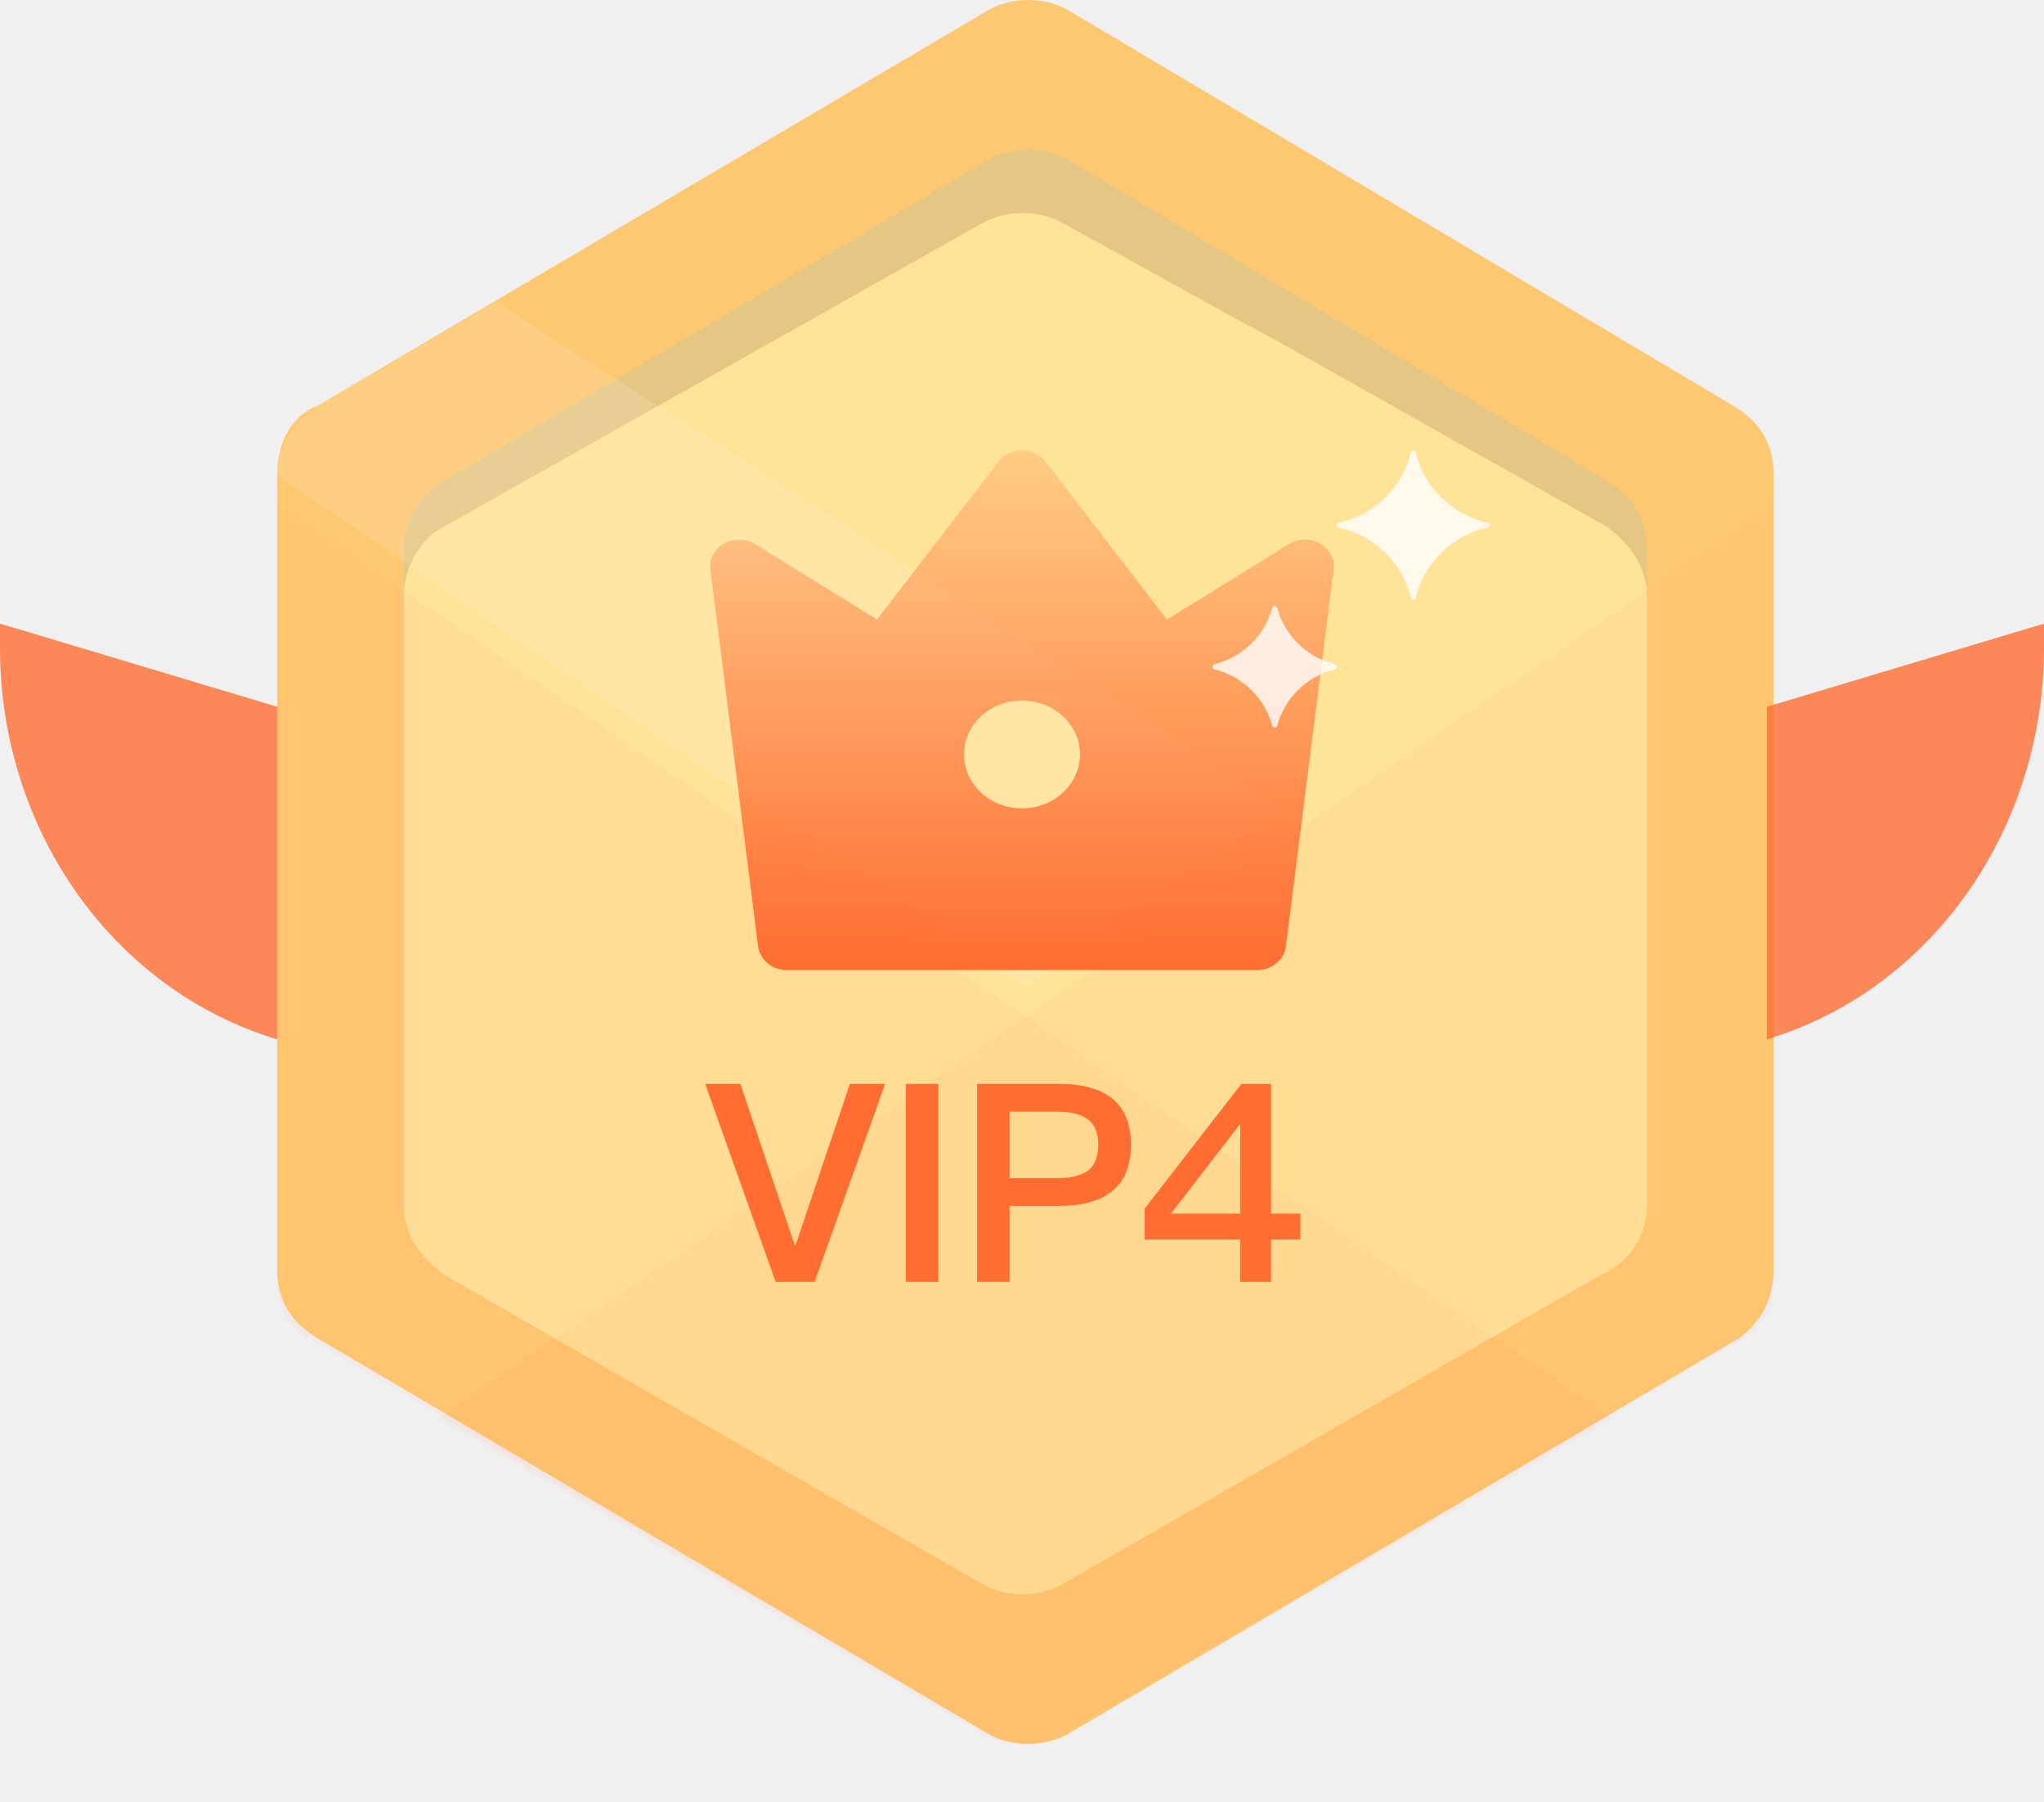
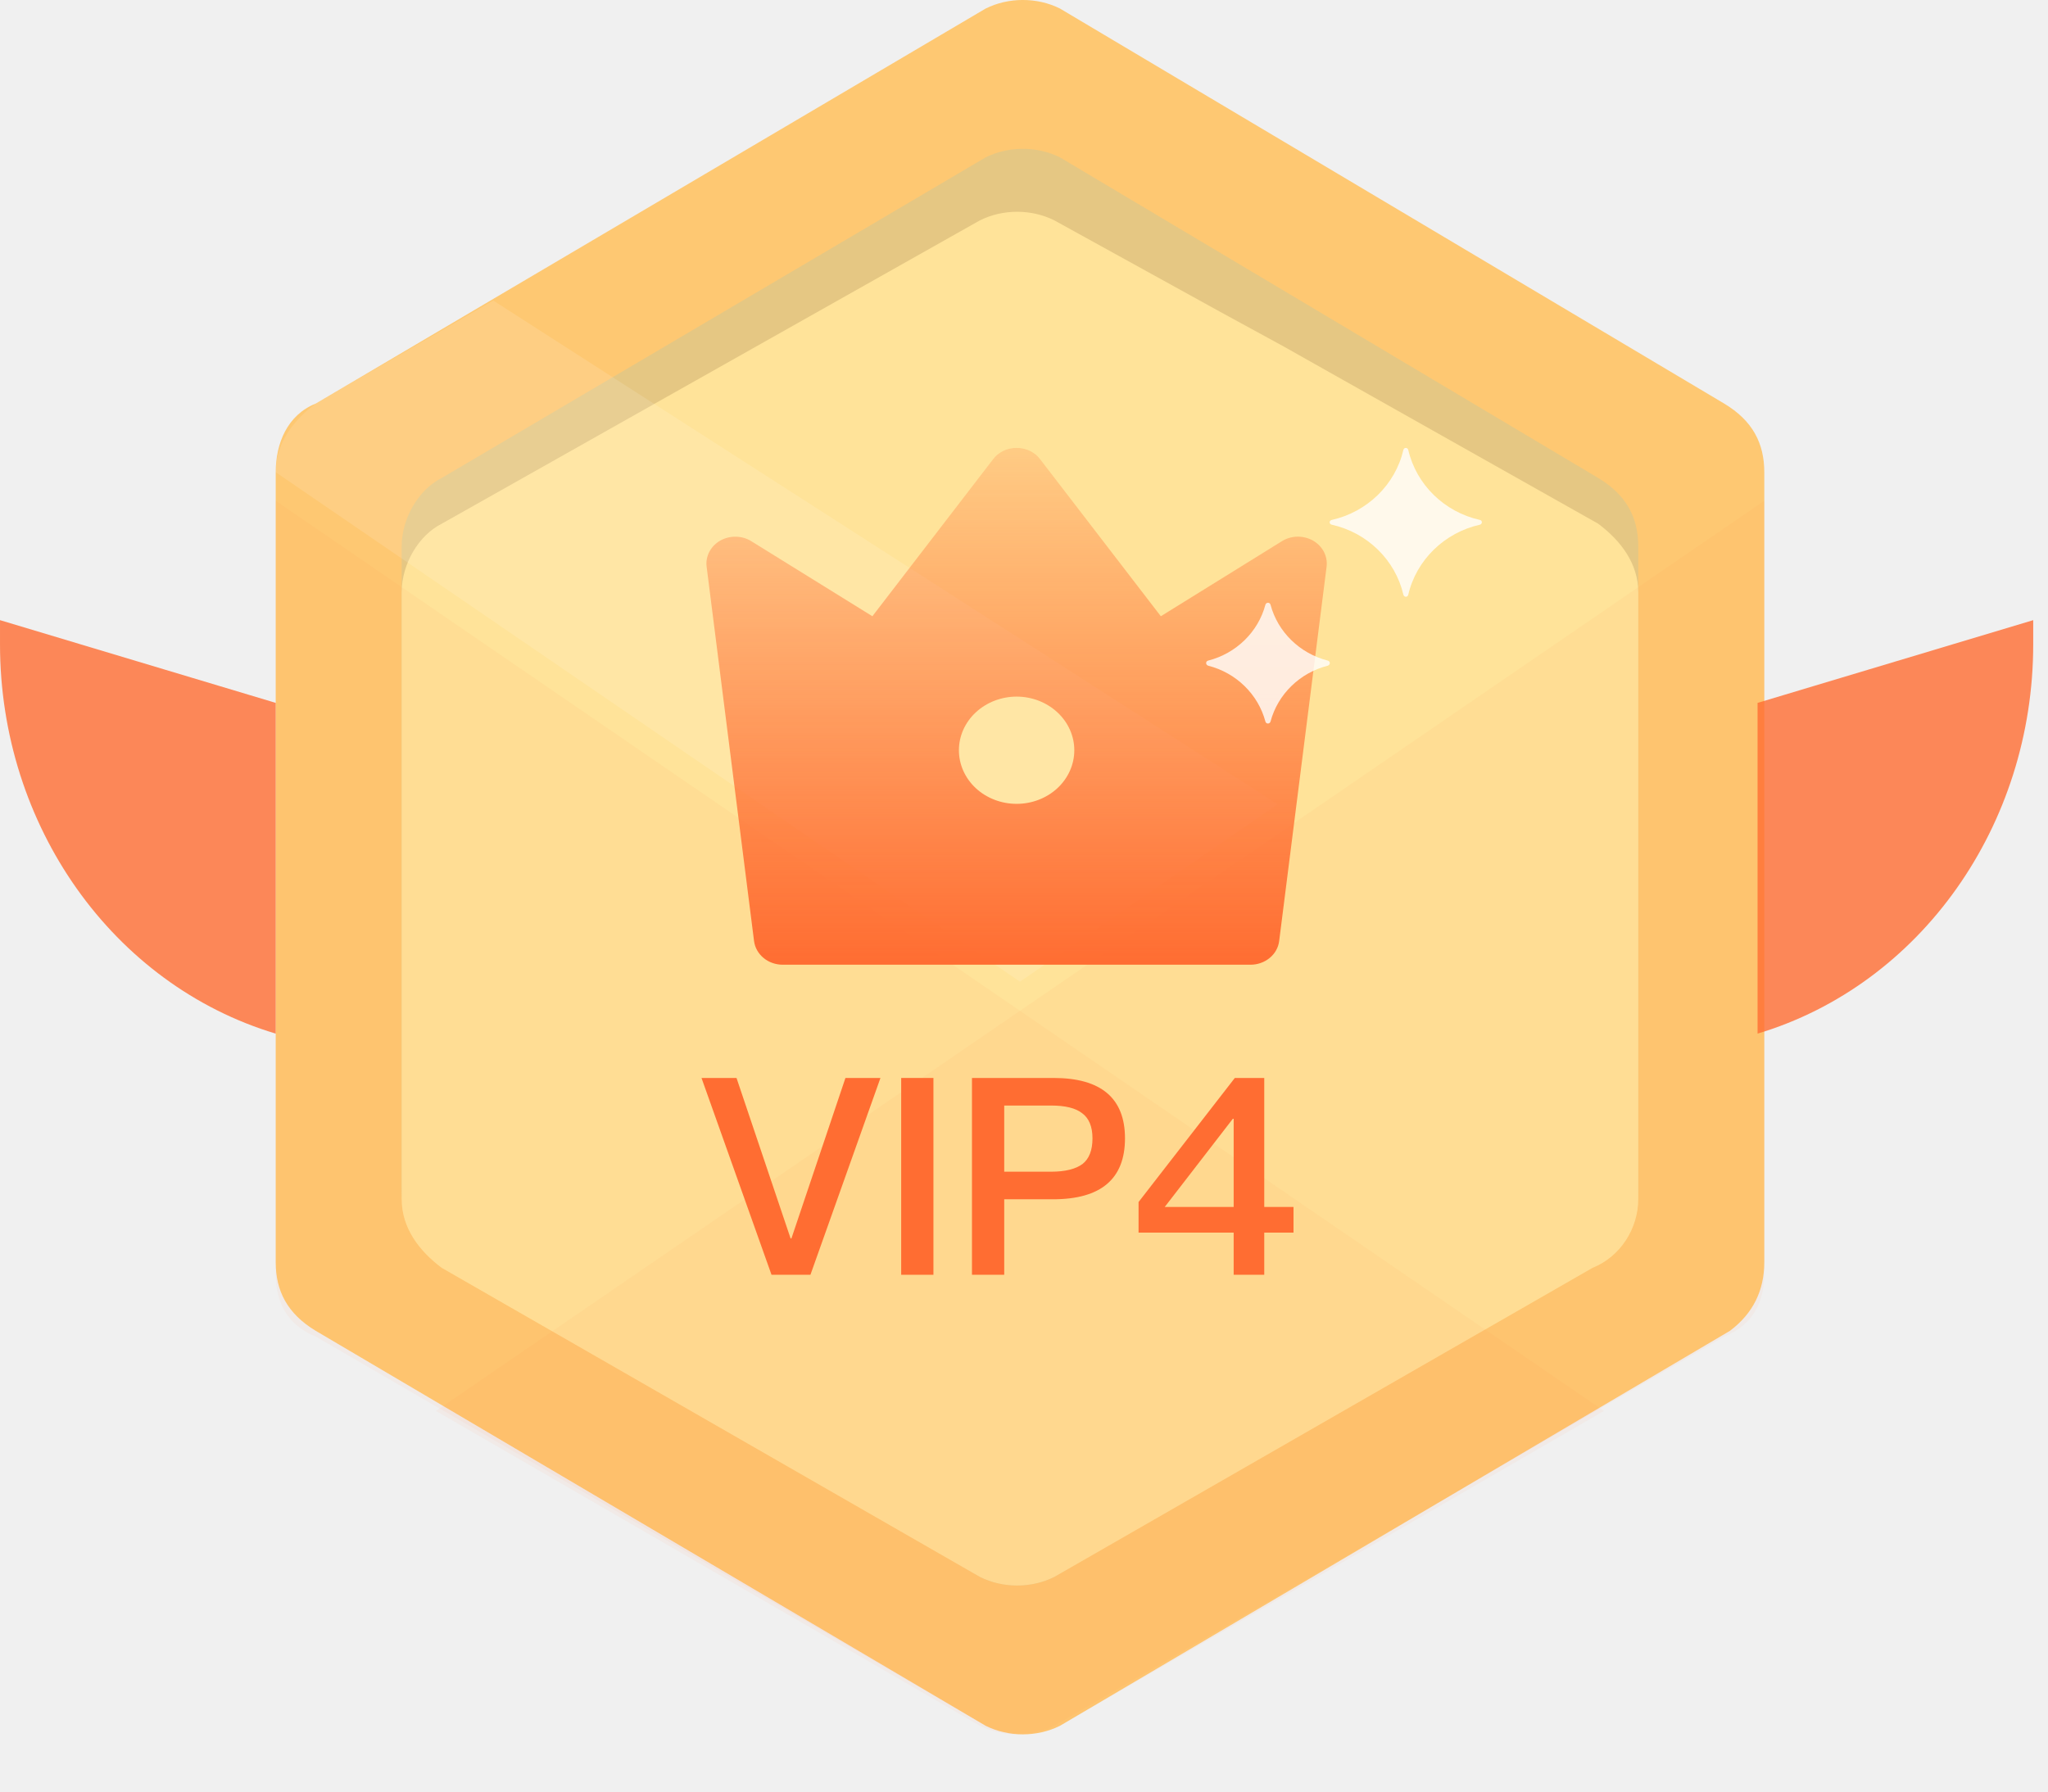
- <svg xmlns="http://www.w3.org/2000/svg" width="59" height="52" viewBox="0 0 59 52" fill="none">
-   <path d="M51.195 36.633V13.706C51.195 12.875 50.863 12.211 50.032 11.713L30.76 0.249C30.096 -0.083 29.265 -0.083 28.601 0.249L9.163 11.713C8.332 12.045 8 12.875 8 13.706V36.633C8 37.463 8.332 38.128 9.163 38.626L28.601 50.09C29.265 50.422 30.096 50.422 30.76 50.09L50.198 38.626C50.863 38.128 51.195 37.463 51.195 36.633Z" fill="#FEC872" />
-   <path d="M47.54 34.473V15.866C47.54 15.035 47.208 14.371 46.377 13.872L30.76 4.569C30.096 4.236 29.265 4.236 28.601 4.569L12.818 13.872C12.153 14.204 11.655 15.035 11.655 15.866V34.473C11.655 35.303 11.987 35.968 12.818 36.466L28.434 45.77C29.099 46.102 29.93 46.102 30.594 45.77L46.211 36.466C47.041 35.968 47.54 35.303 47.54 34.473Z" fill="#E5C783" />
-   <path d="M47.54 34.805V17.195C47.54 16.364 47.041 15.7 46.377 15.201L37.24 10.051L35.412 9.054L30.594 6.396C29.93 6.064 29.099 6.064 28.434 6.396L12.818 15.201C12.153 15.534 11.655 16.364 11.655 17.195V34.805C11.655 35.636 12.153 36.3 12.818 36.799L28.434 45.77C29.099 46.102 29.93 46.102 30.594 45.77L46.211 36.799C47.041 36.467 47.54 35.636 47.54 34.805Z" fill="#FFE399" />
-   <path opacity="0.05" d="M8 14.537V36.965C8 37.795 8.332 38.46 9.163 38.792L28.601 50.09C29.265 50.422 30.096 50.422 30.76 50.09L46.543 40.952L8 14.537Z" fill="#FF6D32" />
-   <path opacity="0.12" d="M14.313 8.722L9.163 11.713C8.498 12.211 8 12.875 8 13.706L29.597 28.492L37.074 23.342L14.313 8.722Z" fill="white" />
-   <path opacity="0.05" d="M51.195 14.537V36.965C51.195 37.795 50.863 38.46 50.032 38.792L30.594 50.09C29.93 50.422 29.099 50.422 28.434 50.09L12.652 40.952L51.195 14.537Z" fill="#FF6D32" />
-   <path d="M21.8 15.707L25.315 17.885L28.819 13.326C28.896 13.225 28.998 13.143 29.117 13.086C29.235 13.03 29.367 13 29.5 13C29.633 13 29.765 13.03 29.883 13.086C30.002 13.143 30.104 13.225 30.181 13.326L33.684 17.885L37.2 15.707C37.333 15.625 37.488 15.579 37.648 15.577C37.808 15.574 37.965 15.614 38.101 15.692C38.237 15.769 38.347 15.882 38.416 16.015C38.486 16.149 38.513 16.299 38.494 16.446L37.119 27.313C37.095 27.502 36.997 27.677 36.844 27.803C36.691 27.93 36.493 28 36.288 28H22.712C22.507 28 22.309 27.93 22.156 27.803C22.003 27.677 21.905 27.502 21.881 27.313L20.506 16.445C20.487 16.298 20.514 16.148 20.584 16.015C20.654 15.881 20.763 15.769 20.899 15.692C21.035 15.614 21.193 15.574 21.352 15.577C21.512 15.58 21.667 15.625 21.8 15.707ZM29.5 23.332C29.944 23.332 30.37 23.168 30.683 22.876C30.997 22.584 31.174 22.188 31.174 21.776C31.174 21.363 30.997 20.967 30.683 20.675C30.37 20.384 29.944 20.22 29.5 20.22C29.056 20.22 28.63 20.384 28.316 20.675C28.003 20.967 27.826 21.363 27.826 21.776C27.826 22.188 28.003 22.584 28.316 22.876C28.63 23.168 29.056 23.332 29.5 23.332Z" fill="url(#paint0_linear_5029_16182)" />
-   <path opacity="0.8" d="M42.944 15.091C41.91 14.86 41.099 14.067 40.864 13.058C40.843 12.981 40.742 12.981 40.724 13.058C40.489 14.067 39.675 14.86 38.644 15.091C38.564 15.111 38.564 15.209 38.644 15.229C39.678 15.46 40.489 16.253 40.724 17.262C40.745 17.339 40.846 17.339 40.864 17.262C41.099 16.253 41.913 15.46 42.944 15.229C43.019 15.209 43.019 15.106 42.944 15.091ZM38.528 19.173C37.719 18.968 37.078 18.343 36.869 17.552C36.848 17.475 36.742 17.475 36.719 17.552C36.51 18.343 35.869 18.968 35.06 19.173C34.98 19.193 34.98 19.296 35.06 19.321C35.869 19.526 36.51 20.151 36.719 20.942C36.74 21.019 36.846 21.019 36.869 20.942C37.078 20.151 37.719 19.526 38.528 19.321C38.608 19.296 38.608 19.193 38.528 19.173Z" fill="white" />
-   <path d="M20.356 31.288H21.372L22.94 35.944H22.964L24.532 31.288H25.548L23.516 37H22.388L20.356 31.288ZM26.15 31.288H27.086V37H26.15V31.288ZM28.204 31.288H30.573C31.948 31.288 32.645 31.872 32.645 33.04C32.645 34.216 31.948 34.808 30.556 34.808H29.14V37H28.204V31.288ZM29.14 32.088V34.008H30.5C30.916 34.008 31.221 33.928 31.413 33.784C31.605 33.632 31.701 33.384 31.701 33.04C31.701 32.696 31.596 32.456 31.404 32.312C31.212 32.16 30.909 32.088 30.5 32.088H29.14ZM35.831 31.288H36.687V35.032H37.535V35.776H36.687V37H35.799V35.776H33.039V34.888L35.831 31.288ZM35.775 32.472L33.799 35.032H35.799V32.472H35.775Z" fill="#FF6D32" />
-   <path opacity="0.8" d="M0 18L8 20.4V30C3.27 28.581 0 23.962 0 18.699V18Z" fill="#FF6D32" />
-   <path opacity="0.8" d="M59 18L51 20.4V30C55.73 28.581 59 23.962 59 18.699V18Z" fill="#FF6D32" />
+ <svg xmlns="http://www.w3.org/2000/svg" width="32" height="28" viewBox="0 0 32 28" fill="none">
+   <path d="M27.567 19.725V7.38C27.567 6.933 27.388 6.575 26.94 6.307L16.563 0.134C16.206 -0.045 15.758 -0.045 15.4 0.134L4.934 6.307C4.487 6.486 4.308 6.933 4.308 7.38V19.725C4.308 20.172 4.487 20.53 4.934 20.799L15.4 26.971C15.758 27.15 16.206 27.15 16.563 26.971L27.03 20.799C27.388 20.53 27.567 20.172 27.567 19.725Z" fill="#FEC872" />
+   <path d="M25.598 18.562V8.543C25.598 8.096 25.419 7.738 24.972 7.47L16.563 2.46C16.206 2.281 15.758 2.281 15.4 2.46L6.902 7.47C6.544 7.649 6.276 8.096 6.276 8.543V18.562C6.276 19.01 6.455 19.367 6.902 19.636L15.311 24.645C15.669 24.824 16.116 24.824 16.474 24.645L24.883 19.636C25.33 19.367 25.598 19.01 25.598 18.562Z" fill="#E5C783" />
+   <path d="M25.598 18.741V9.259C25.598 8.811 25.33 8.454 24.972 8.185L20.052 5.412L19.068 4.875L16.474 3.444C16.116 3.265 15.669 3.265 15.311 3.444L6.902 8.185C6.544 8.364 6.276 8.811 6.276 9.259V18.741C6.276 19.188 6.544 19.546 6.902 19.815L15.311 24.645C15.669 24.824 16.116 24.824 16.474 24.645L24.883 19.815C25.33 19.636 25.598 19.188 25.598 18.741Z" fill="#FFE399" />
+   <path opacity="0.05" d="M4.308 7.827V19.904C4.308 20.351 4.487 20.709 4.934 20.888L15.4 26.971C15.758 27.15 16.206 27.15 16.563 26.971L25.062 22.051L4.308 7.827Z" fill="#FF6D32" />
+   <path opacity="0.12" d="M7.707 4.697L4.934 6.307C4.576 6.575 4.308 6.933 4.308 7.38L15.937 15.342L19.963 12.569L7.707 4.697Z" fill="white" />
+   <path opacity="0.05" d="M27.567 7.827V19.904C27.567 20.351 27.388 20.709 26.94 20.888L16.474 26.971C16.116 27.15 15.669 27.15 15.311 26.971L6.812 22.051L27.567 7.827Z" fill="#FF6D32" />
+   <path d="M11.739 8.458L13.631 9.631L15.518 7.176C15.559 7.121 15.614 7.077 15.678 7.046C15.742 7.016 15.813 7 15.885 7C15.956 7 16.027 7.016 16.091 7.046C16.155 7.077 16.21 7.121 16.251 7.176L18.138 9.631L20.03 8.458C20.102 8.413 20.186 8.389 20.272 8.387C20.358 8.386 20.443 8.408 20.516 8.449C20.589 8.491 20.648 8.552 20.686 8.624C20.723 8.696 20.738 8.776 20.728 8.856L19.987 14.707C19.974 14.809 19.922 14.903 19.839 14.971C19.757 15.039 19.65 15.077 19.54 15.077H12.229C12.119 15.077 12.012 15.039 11.93 14.971C11.848 14.903 11.795 14.809 11.782 14.707L11.041 8.855C11.031 8.776 11.046 8.695 11.084 8.623C11.121 8.552 11.18 8.491 11.254 8.449C11.327 8.408 11.411 8.386 11.497 8.388C11.583 8.389 11.667 8.413 11.739 8.458ZM15.885 12.563C16.124 12.563 16.353 12.475 16.522 12.318C16.691 12.161 16.786 11.948 16.786 11.725C16.786 11.503 16.691 11.29 16.522 11.133C16.353 10.976 16.124 10.887 15.885 10.887C15.646 10.887 15.416 10.976 15.247 11.133C15.078 11.29 14.983 11.503 14.983 11.725C14.983 11.948 15.078 12.161 15.247 12.318C15.416 12.475 15.646 12.563 15.885 12.563Z" fill="url(#paint0_linear_6525_24650)" />
+   <path opacity="0.8" d="M23.124 8.126C22.567 8.002 22.13 7.574 22.004 7.031C21.992 6.99 21.938 6.99 21.928 7.031C21.802 7.574 21.363 8.002 20.808 8.126C20.765 8.137 20.765 8.189 20.808 8.2C21.365 8.324 21.802 8.752 21.928 9.295C21.94 9.337 21.994 9.337 22.004 9.295C22.13 8.752 22.569 8.324 23.124 8.2C23.164 8.189 23.164 8.134 23.124 8.126ZM20.746 10.324C20.31 10.213 19.965 9.877 19.852 9.451C19.841 9.41 19.784 9.41 19.772 9.451C19.659 9.877 19.314 10.213 18.878 10.324C18.835 10.335 18.835 10.39 18.878 10.404C19.314 10.514 19.659 10.851 19.772 11.277C19.783 11.318 19.84 11.318 19.852 11.277C19.965 10.851 20.31 10.514 20.746 10.404C20.789 10.39 20.789 10.335 20.746 10.324Z" fill="white" />
+   <path d="M10.961 16.847H11.508L12.353 19.355H12.366L13.21 16.847H13.757L12.663 19.923H12.055L10.961 16.847Z" fill="#FF6D32" />
+   <path d="M14.081 16.847H14.585V19.923H14.081V16.847Z" fill="#FF6D32" />
+   <path d="M15.187 16.847H16.462C17.203 16.847 17.578 17.162 17.578 17.791C17.578 18.424 17.203 18.743 16.454 18.743H15.691V19.923H15.187V16.847ZM15.691 17.278V18.312H16.423C16.647 18.312 16.811 18.269 16.915 18.191C17.018 18.11 17.07 17.976 17.07 17.791C17.07 17.606 17.014 17.476 16.91 17.399C16.807 17.317 16.643 17.278 16.423 17.278H15.691Z" fill="#FF6D32" />
+   <path d="M19.294 16.847H19.754V18.863H20.211V19.264H19.754V19.923H19.276V19.264H17.79V18.786L19.294 16.847ZM19.263 17.485L18.199 18.863H19.276V17.485H19.263Z" fill="#FF6D32" />
+   <path opacity="0.8" d="M4.72069e-05 9.692L4.308 10.985V16.154C1.761 15.39 4.72069e-05 12.902 4.72069e-05 10.069V9.692Z" fill="#FF6D32" />
+   <path opacity="0.8" d="M31.769 9.692L27.462 10.985V16.154C30.009 15.39 31.769 12.902 31.769 10.069V9.692Z" fill="#FF6D32" />
  <defs>
-     <linearGradient id="paint0_linear_5029_16182" x1="29.5" y1="13" x2="29.5" y2="28" gradientUnits="userSpaceOnUse">
+     <linearGradient id="paint0_linear_6525_24650" x1="15.885" y1="7" x2="15.885" y2="15.077" gradientUnits="userSpaceOnUse">
      <stop stop-color="#FF6D32" stop-opacity="0.2" />
      <stop offset="1" stop-color="#FF6D32" />
    </linearGradient>
  </defs>
</svg>
